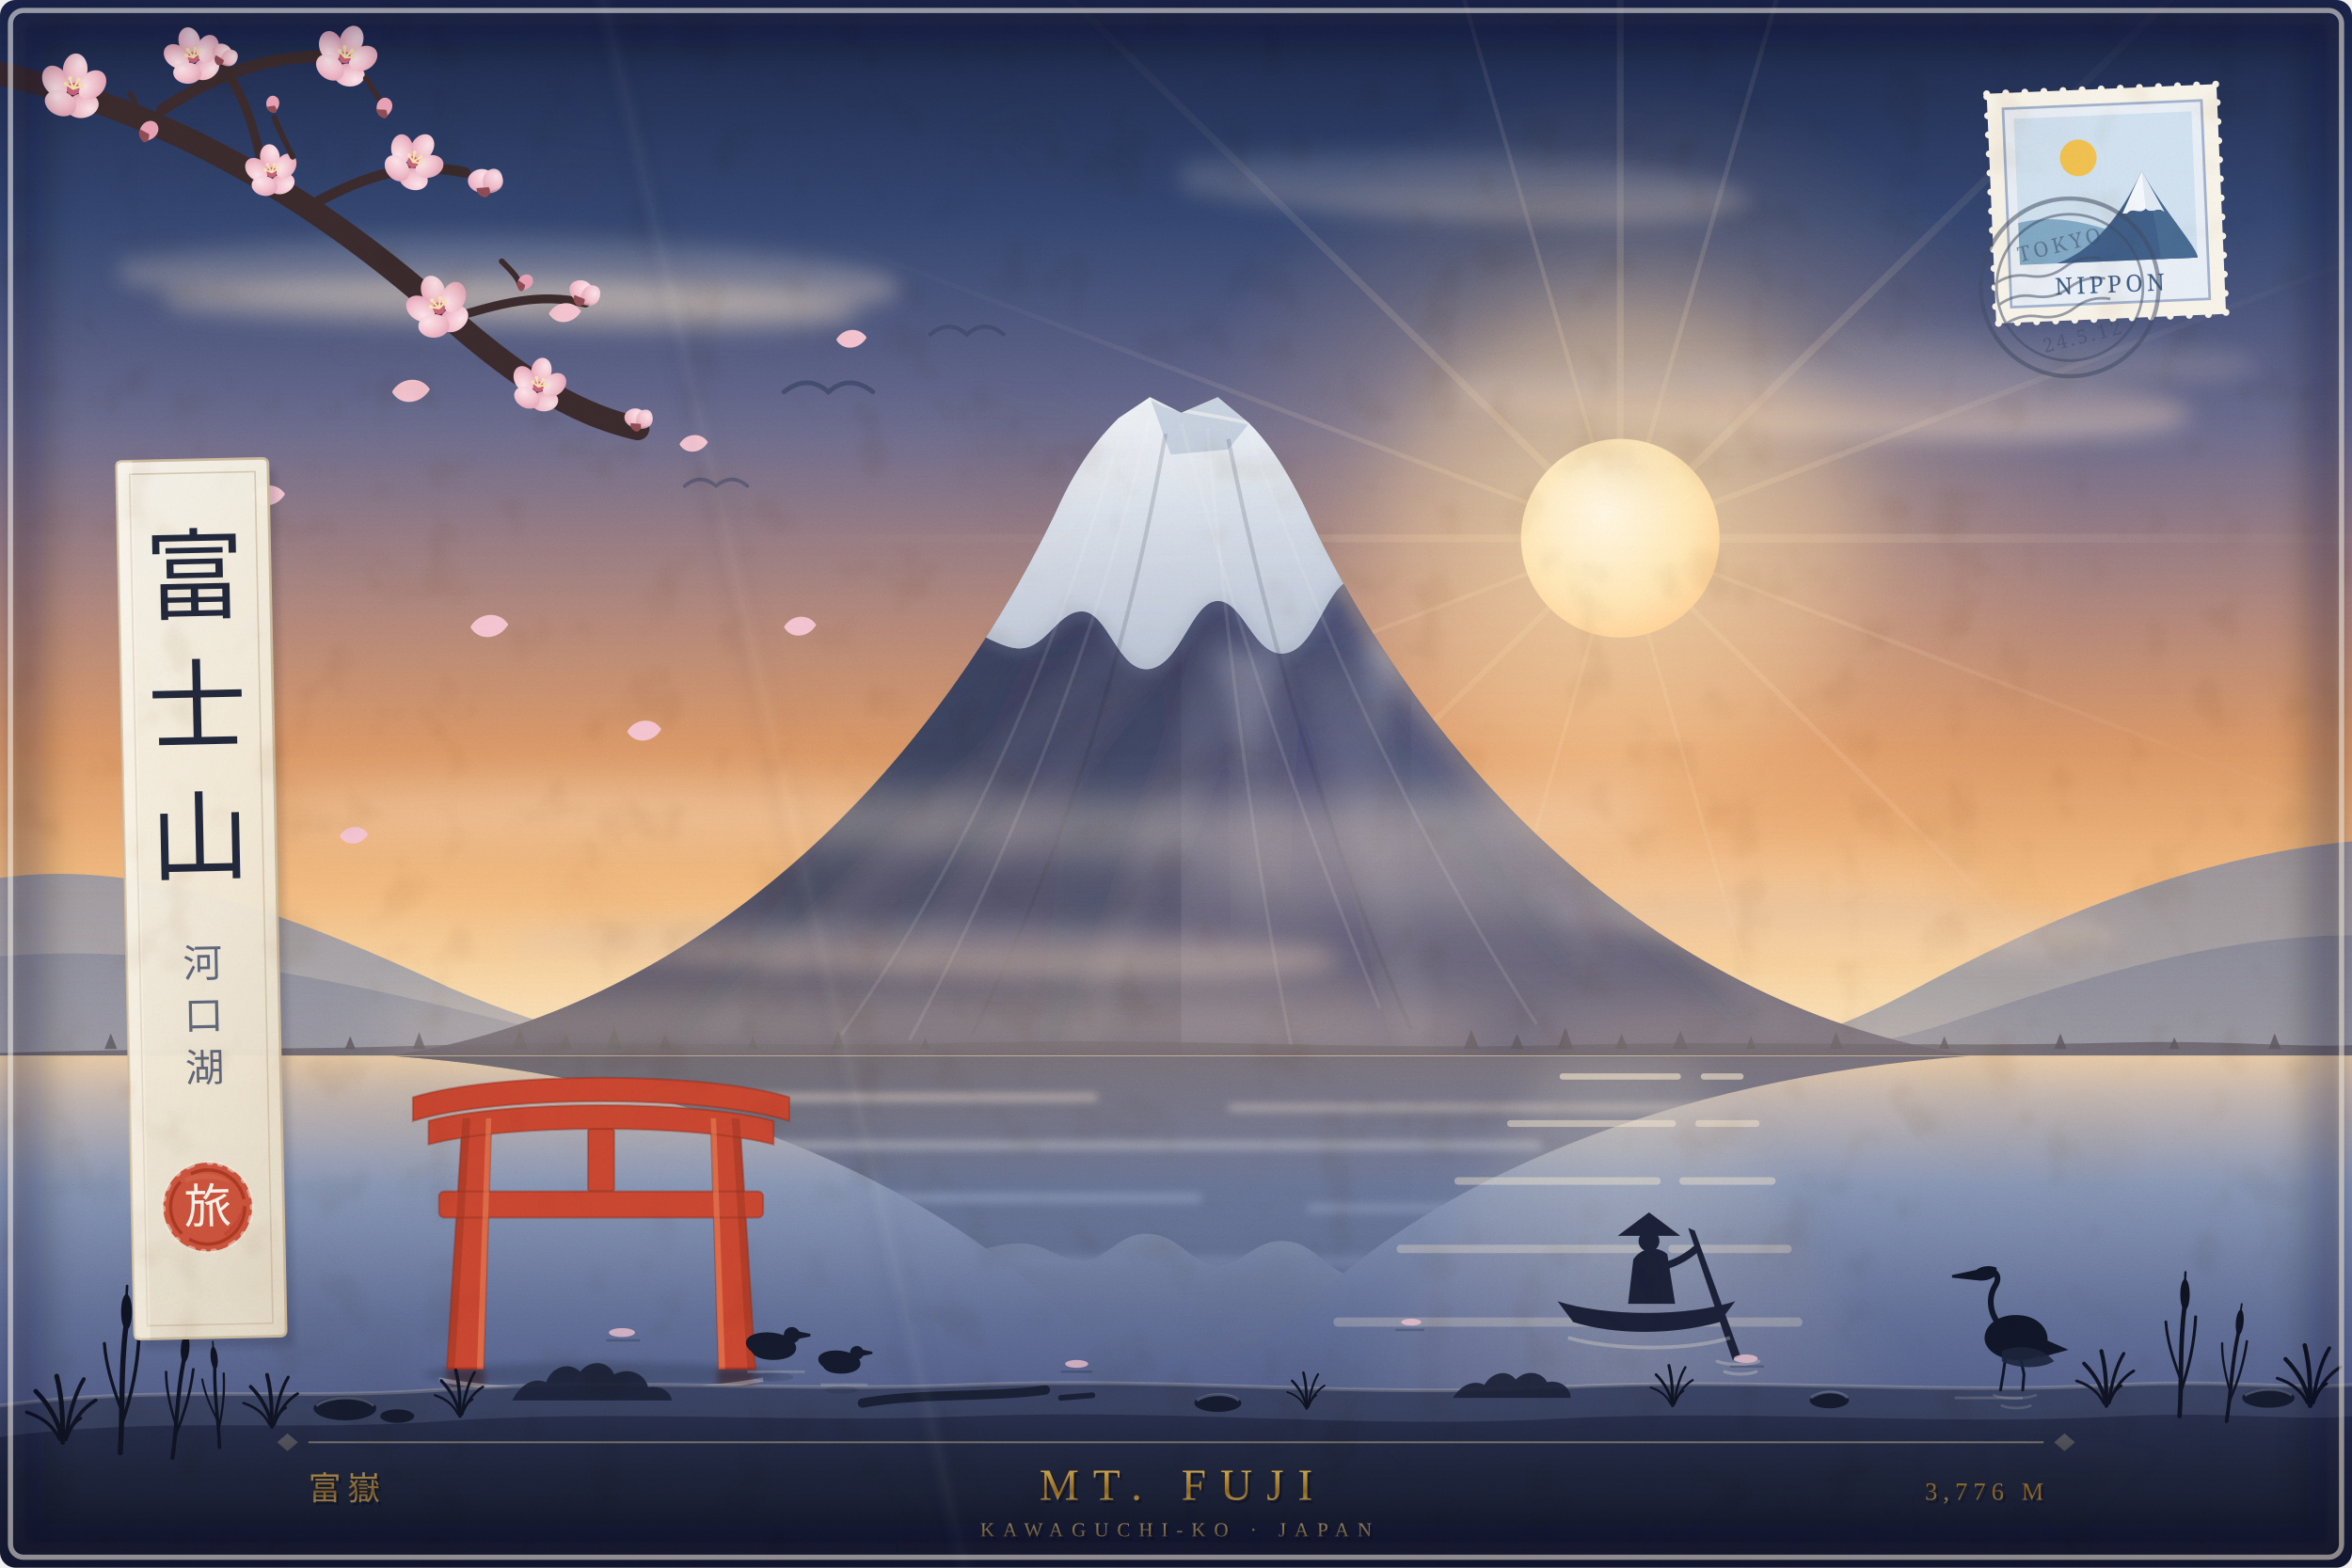
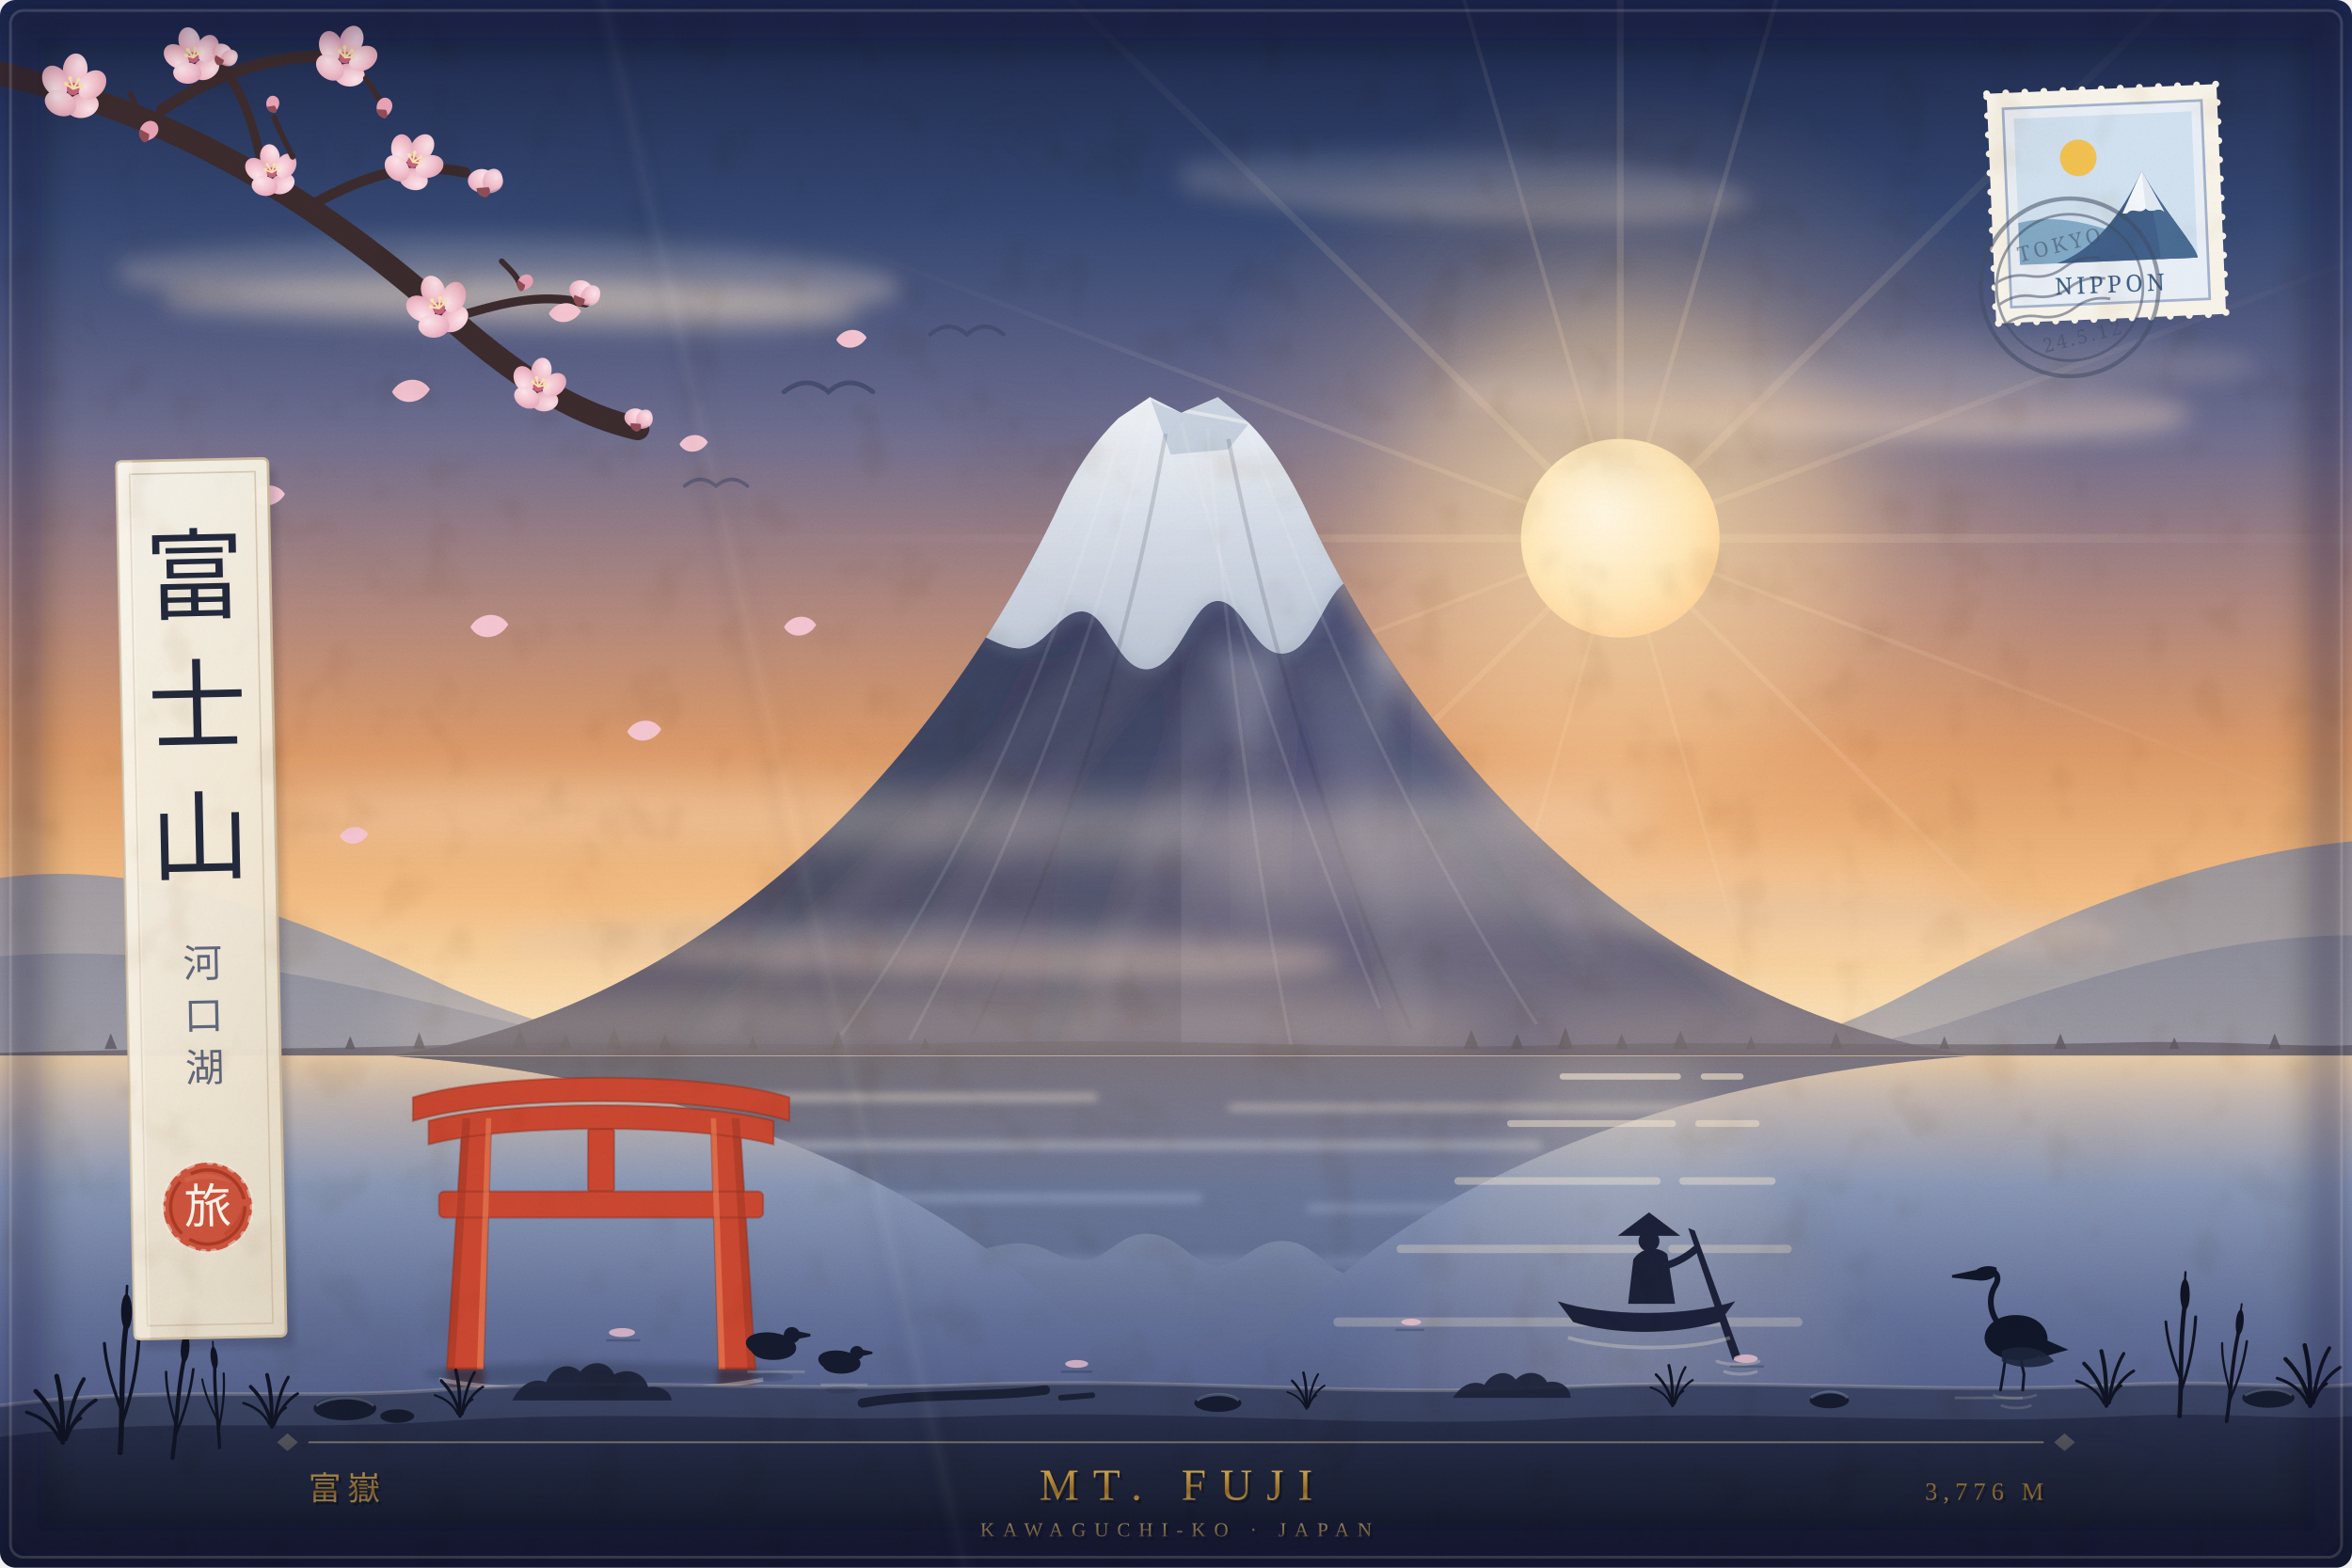
<svg xmlns="http://www.w3.org/2000/svg" viewBox="0 0 900 600" preserveAspectRatio="xMidYMid slice">
  <defs>
    <linearGradient id="sky" x1="0" y1="0" x2="0" y2="1">
      <stop offset="0" stop-color="#1b2547" />
      <stop offset="0.20" stop-color="#33456e" />
      <stop offset="0.40" stop-color="#68688a" />
      <stop offset="0.56" stop-color="#a67e79" />
      <stop offset="0.70" stop-color="#d6905f" />
      <stop offset="0.84" stop-color="#f0b678" />
      <stop offset="0.94" stop-color="#f9dcab" />
      <stop offset="1" stop-color="#fbe7c6" />
    </linearGradient>
    <linearGradient id="air" x1="0" y1="0" x2="0" y2="1">
      <stop offset="0" stop-color="#ffd9a8" stop-opacity="0" />
      <stop offset=".62" stop-color="#ffd2a0" stop-opacity=".10" />
      <stop offset="1" stop-color="#f6d3ac" stop-opacity=".30" />
    </linearGradient>
    <radialGradient id="sunGlow" cx="0.5" cy="0.5" r="0.5">
      <stop offset="0" stop-color="#fff3d2" stop-opacity=".92" />
      <stop offset="0.22" stop-color="#ffdda4" stop-opacity=".52" />
      <stop offset="0.52" stop-color="#ffc98d" stop-opacity=".22" />
      <stop offset="1" stop-color="#ffb87c" stop-opacity="0" />
    </radialGradient>
    <linearGradient id="cloudWarm" x1="0" y1="0" x2="0" y2="1">
      <stop offset="0" stop-color="#a9b0c4" stop-opacity=".42" />
      <stop offset=".55" stop-color="#e7c6ae" stop-opacity=".70" />
      <stop offset="1" stop-color="#ffe3c2" stop-opacity=".92" />
    </linearGradient>
    <linearGradient id="cloudCool" x1="0" y1="0" x2="0" y2="1">
      <stop offset="0" stop-color="#9aa4bc" stop-opacity=".38" />
      <stop offset="1" stop-color="#f0d3b6" stop-opacity=".78" />
    </linearGradient>
    <radialGradient id="sunDisc" cx="0.42" cy="0.38" r="0.72">
      <stop offset="0" stop-color="#fff8e4" />
      <stop offset=".62" stop-color="#ffe6b4" />
      <stop offset=".93" stop-color="#ffcf92" />
      <stop offset="1" stop-color="#f7c283" />
    </radialGradient>
    <linearGradient id="fujiBody" x1="0.15" y1="0" x2="0.9" y2="1">
      <stop offset="0" stop-color="#666c9b" />
      <stop offset="0.42" stop-color="#474e7c" />
      <stop offset="0.76" stop-color="#343b62" />
      <stop offset="1" stop-color="#2b3154" />
    </linearGradient>
    <linearGradient id="litSide" gradientUnits="userSpaceOnUse" x1="446" y1="200" x2="640" y2="360">
      <stop offset="0" stop-color="#8d92b4" stop-opacity="0" />
      <stop offset=".38" stop-color="#8d92b4" stop-opacity=".16" />
      <stop offset="1" stop-color="#8d92b4" stop-opacity=".16" />
    </linearGradient>
    <linearGradient id="terminator" gradientUnits="userSpaceOnUse" x1="300" y1="180" x2="486" y2="420">
      <stop offset="0" stop-color="#141a30" stop-opacity=".62" />
      <stop offset="0.46" stop-color="#161c34" stop-opacity=".46" />
      <stop offset="0.78" stop-color="#1b2140" stop-opacity=".14" />
      <stop offset="1" stop-color="#1b2140" stop-opacity="0" />
    </linearGradient>
    <radialGradient id="bloomLight" cx="0.68" cy="0.3" r="0.8">
      <stop offset="0" stop-color="#fce4ea" />
      <stop offset="0.55" stop-color="#f4c3d0" />
      <stop offset="1" stop-color="#e2a2b5" />
    </radialGradient>
    <linearGradient id="snow" x1="0.1" y1="0" x2="0.72" y2="1">
      <stop offset="0" stop-color="#ffffff" />
      <stop offset="0.46" stop-color="#f4f7fb" />
      <stop offset="1" stop-color="#dbe4f0" />
    </linearGradient>
    <linearGradient id="snowShade" x1="0" y1="0" x2="0" y2="1">
      <stop offset="0" stop-color="#aab8cf" stop-opacity="0" />
      <stop offset="1" stop-color="#8fa0bd" stop-opacity=".55" />
    </linearGradient>
    <linearGradient id="lake" x1="0" y1="0" x2="0" y2="1">
      <stop offset="0" stop-color="#e6c8a4" />
      <stop offset="0.10" stop-color="#c2b4ac" />
      <stop offset="0.34" stop-color="#8593b2" />
      <stop offset="0.68" stop-color="#606d95" />
      <stop offset="1" stop-color="#4b5680" />
    </linearGradient>
    <linearGradient id="glitter" x1="0" y1="0" x2="1" y2="0">
      <stop offset="0" stop-color="#ffe3b8" stop-opacity="0" />
      <stop offset="0.30" stop-color="#ffe9c6" stop-opacity=".22" />
      <stop offset="0.50" stop-color="#fff3d8" stop-opacity=".40" />
      <stop offset="0.70" stop-color="#ffe9c6" stop-opacity=".22" />
      <stop offset="1" stop-color="#ffe3b8" stop-opacity="0" />
    </linearGradient>
    <linearGradient id="shore" x1="0" y1="0" x2="0" y2="1">
      <stop offset="0" stop-color="#2b3252" />
      <stop offset="0.45" stop-color="#1d2338" />
      <stop offset="1" stop-color="#12162a" />
    </linearGradient>
    <linearGradient id="paperEdge" x1="0" y1="0" x2="1" y2="1">
-       <stop offset="0" stop-color="#fffdf8" />
-       <stop offset="1" stop-color="#efe7d6" />
+       <stop offset="0" stop-color="#fdf8ee" />
+       <stop offset="1" stop-color="#f2ead9" />
    </linearGradient>
    <filter id="grain" filterUnits="userSpaceOnUse" x="0" y="0" width="900" height="600">
      <feTurbulence type="fractalNoise" baseFrequency="1.05" numOctaves="3" seed="7" result="n" />
      <feColorMatrix in="n" type="saturate" values="0" />
      <feComponentTransfer>
        <feFuncA type="linear" slope="0.42" intercept="-0.04" />
      </feComponentTransfer>
    </filter>
    <filter id="fox" filterUnits="userSpaceOnUse" x="0" y="0" width="900" height="600">
      <feTurbulence type="fractalNoise" baseFrequency="0.05 0.043" numOctaves="4" seed="23" result="n" />
      <feColorMatrix in="n" type="matrix" values="0 0 0 0 0.45                       0 0 0 0 0.32                       0 0 0 0 0.19                       0 0 0 -5.0 2.1" />
      <feGaussianBlur stdDeviation="1.1" />
    </filter>
    <filter id="foxLarge" filterUnits="userSpaceOnUse" x="0" y="0" width="900" height="600">
      <feTurbulence type="fractalNoise" baseFrequency="0.011 0.015" numOctaves="3" seed="91" result="n" />
      <feColorMatrix in="n" type="matrix" values="0 0 0 0 0.47                       0 0 0 0 0.33                       0 0 0 0 0.19                       0 0 0 -4.4 1.72" />
      <feGaussianBlur stdDeviation="2.4" />
    </filter>
    <filter id="soft" filterUnits="userSpaceOnUse" x="-40" y="-40" width="980" height="680">
      <feGaussianBlur stdDeviation="7" />
    </filter>
    <filter id="mist" filterUnits="userSpaceOnUse" x="-60" y="180" width="1020" height="300">
      <feGaussianBlur stdDeviation="9" />
    </filter>
    <filter id="cloudSoft" filterUnits="userSpaceOnUse" x="-60" y="-60" width="1020" height="520">
      <feGaussianBlur stdDeviation="4.2" />
    </filter>
    <filter id="bloom" filterUnits="userSpaceOnUse" x="440" y="26" width="360" height="360">
      <feGaussianBlur stdDeviation="14" />
    </filter>
    <filter id="rim" filterUnits="userSpaceOnUse" x="300" y="40" width="600" height="480">
      <feGaussianBlur stdDeviation="3.6" />
    </filter>
    <filter id="edgeWear" filterUnits="userSpaceOnUse" x="300" y="170" width="320" height="140">
      <feGaussianBlur stdDeviation="2.4" />
    </filter>
    <filter id="gully" filterUnits="userSpaceOnUse" x="120" y="150" width="700" height="300">
      <feGaussianBlur stdDeviation="4.5" />
    </filter>
    <filter id="tiny" filterUnits="userSpaceOnUse" x="-20" y="-20" width="940" height="640">
      <feGaussianBlur stdDeviation="1.4" />
    </filter>
    <filter id="film" filterUnits="userSpaceOnUse" x="0" y="0" width="900" height="600">
      <feTurbulence type="fractalNoise" baseFrequency="1.7" numOctaves="2" seed="57" result="n" />
      <feColorMatrix in="n" type="saturate" values="0" />
      <feComponentTransfer>
        <feFuncA type="linear" slope="0" intercept="1" />
      </feComponentTransfer>
    </filter>
    <linearGradient id="crease" x1="0" y1="0" x2="1" y2="0">
      <stop offset="0" stop-color="#0b1020" stop-opacity="0" />
      <stop offset=".30" stop-color="#0b1020" stop-opacity=".026" />
      <stop offset=".50" stop-color="#fff6e2" stop-opacity=".032" />
      <stop offset=".70" stop-color="#0b1020" stop-opacity=".014" />
      <stop offset="1" stop-color="#0b1020" stop-opacity="0" />
    </linearGradient>
    <linearGradient id="tanzakuPaper" x1="0" y1="0" x2=".35" y2="1">
      <stop offset="0" stop-color="#fbf7ee" />
      <stop offset=".55" stop-color="#f4ecdb" />
      <stop offset="1" stop-color="#eae0cb" />
    </linearGradient>
    <linearGradient id="rimLight" gradientUnits="userSpaceOnUse" x1="470" y1="150" x2="740" y2="400">
      <stop offset="0" stop-color="#ffe2b0" stop-opacity=".80" />
      <stop offset=".42" stop-color="#ffc48c" stop-opacity=".40" />
      <stop offset="1" stop-color="#ffab74" stop-opacity="0" />
    </linearGradient>
    <path id="fujiPath" d="M150 404             C268 386 356 296 404 196             C412 178 420 168 428 160             L440 152 L452 158 L466 152 L478 162             C486 170 494 182 502 200             C548 296 636 386 754 404 Z" />
    <linearGradient id="reflFade" x1="0" y1="0" x2="0" y2="1">
      <stop offset="0" stop-color="#ffffff" stop-opacity=".62" />
      <stop offset="0.34" stop-color="#ffffff" stop-opacity=".34" />
      <stop offset="0.68" stop-color="#ffffff" stop-opacity=".14" />
      <stop offset="1" stop-color="#ffffff" stop-opacity="0" />
    </linearGradient>
    <filter id="reflBreak" filterUnits="userSpaceOnUse" x="0" y="404" width="900" height="146">
      <feGaussianBlur stdDeviation="1.7" />
    </filter>
    <mask id="reflMask" maskUnits="userSpaceOnUse" x="0" y="404" width="900" height="146">
      <rect x="0" y="404" width="900" height="146" fill="url(#reflFade)" />
      <g fill="#000" filter="url(#reflBreak)">
        <rect x="120" y="419" width="300" height="2.2" rx="1.1" />
        <rect x="470" y="423" width="250" height="2" rx="1" />
        <rect x="180" y="437" width="410" height="2.8" rx="1.4" />
        <rect x="620" y="441" width="210" height="2.4" rx="1.2" />
        <rect x="90" y="457" width="370" height="3.2" rx="1.6" />
        <rect x="500" y="461" width="320" height="3" rx="1.5" />
        <rect x="150" y="481" width="450" height="3.8" rx="1.9" />
        <rect x="640" y="485" width="230" height="3.2" rx="1.6" />
        <rect x="60" y="507" width="410" height="4.4" rx="2.2" />
        <rect x="520" y="511" width="330" height="3.8" rx="1.9" />
        <rect x="140" y="533" width="500" height="5" rx="2.5" />
      </g>
    </mask>
    <radialGradient id="rayFall" cx="0.5" cy="0.5" r="0.5">
      <stop offset="0" stop-color="#ffffff" stop-opacity=".9" />
      <stop offset=".30" stop-color="#ffffff" stop-opacity=".55" />
      <stop offset=".68" stop-color="#ffffff" stop-opacity=".16" />
      <stop offset="1" stop-color="#ffffff" stop-opacity="0" />
    </radialGradient>
    <mask id="rayMask">
      <circle cx="620" cy="206" r="330" fill="url(#rayFall)" />
    </mask>
    <linearGradient id="gold" gradientUnits="userSpaceOnUse" x1="90" y1="548" x2="90" y2="592">
      <stop offset="0" stop-color="#fdf4d2" />
      <stop offset=".28" stop-color="#dcb458" />
      <stop offset=".52" stop-color="#8e6524" />
      <stop offset=".74" stop-color="#eed488" />
      <stop offset="1" stop-color="#7c5518" />
    </linearGradient>
    <linearGradient id="goldShine" gradientUnits="userSpaceOnUse" x1="110" y1="0" x2="790" y2="0">
      <stop offset="0" stop-color="#ffffff" stop-opacity="0" />
      <stop offset=".43" stop-color="#ffffff" stop-opacity="0" />
      <stop offset=".5" stop-color="#fffdf0" stop-opacity=".95" />
      <stop offset=".57" stop-color="#ffffff" stop-opacity="0" />
      <stop offset="1" stop-color="#ffffff" stop-opacity="0" />
    </linearGradient>
    <linearGradient id="toriiReflFade" gradientUnits="userSpaceOnUse" x1="0" y1="524" x2="0" y2="578">
      <stop offset="0" stop-color="#fff" stop-opacity=".9" />
      <stop offset=".5" stop-color="#fff" stop-opacity=".42" />
      <stop offset="1" stop-color="#fff" stop-opacity="0" />
    </linearGradient>
    <mask id="toriiReflMask" maskUnits="userSpaceOnUse" x="140" y="523" width="184" height="58">
      <rect x="140" y="523" width="184" height="58" fill="url(#toriiReflFade)" />
    </mask>
    <path id="snowCapPath" d="M336 126 H564 V206                    C560 220 552 236 542 238                    C532 240 528 222 518 222                    C508 222 504 248 492 250                    C480 252 476 230 466 230                    C456 230 452 254 440 256                    C428 258 424 234 414 234                    C404 234 400 250 388 248                    C376 246 348 226 336 218 Z" />
    <clipPath id="clipFuji">
      <use href="#fujiPath" />
    </clipPath>
    <clipPath id="clipLake">
      <rect x="0" y="404" width="900" height="146" />
    </clipPath>
    <clipPath id="clipCard">
      <rect x="0" y="0" width="900" height="600" rx="6" />
    </clipPath>
    <path id="petalShape" d="M0 0 C3 -5.5 11 -6.5 14.5 -1 C11 5 3 5.5 0 0 Z" />
    <g id="tuft" fill="none" stroke-linecap="round">
      <path d="M0 0 C-1 -6 -4 -12 -9 -17" stroke-width="1.5" />
      <path d="M0 0 C0 -7 0 -14 -2 -22" stroke-width="1.6" />
      <path d="M1 -1 C2 -9 4 -16 7 -21" stroke-width="1.3" />
      <path d="M1 -1 C3 -6 6 -11 11 -14" stroke-width="1.2" />
      <path d="M-1 -1 C-3 -5 -6 -8 -12 -10" stroke-width="1.1" />
      <path d="M0 0 C2 -4 4 -7 6 -8" stroke-width="1" />
    </g>
    <g id="reed" stroke-linecap="round">
      <path d="M0 0 C1 -14 0 -28 2 -44" fill="none" stroke-width="1.8" />
      <path d="M0.5 -10 C4 -20 6 -30 6.5 -40" fill="none" stroke-width="1.2" />
      <path d="M0 -16 C-3 -24 -5 -31 -5.5 -38" fill="none" stroke-width="1.1" />
      <ellipse cx="2.2" cy="-49" rx="1.9" ry="6.2" stroke="none" />
      <path d="M2.2 -54 L2.4 -58" fill="none" stroke-width=".9" />
    </g>
    <g id="heron">
      <path d="M-10 -16 C-13 -21 -9 -27 -2 -28 C5 -29 11 -26 12 -21                      C13 -16 7 -12 0 -12 C-5 -12 -9 -13 -10 -16 Z" />
      <path d="M-10 -19 L-18 -15.5 L-9 -13 Z" />
      <path d="M7 -25 C11 -30 11 -36 8.5 -40 C7 -42.5 7.5 -44.5 9.5 -45.5" fill="none" stroke-width="2.2" stroke-linecap="round" />
      <path d="M8.5 -46.5 C11.5 -47.5 14.5 -46.5 15.5 -45.5 L25 -43.5                      L15.5 -42.5 C12.5 -42 9.5 -43 8.5 -44.5 Z" />
      <path d="M-1 -13 L-2.5 -6 L-2 0" fill="none" stroke-width="1.1" stroke-linecap="round" />
      <path d="M4.5 -13 L5.5 -6 L6.5 0" fill="none" stroke-width="1.1" stroke-linecap="round" />
    </g>
    <g id="duck">
      <path d="M-8 -5 C-12 -8 -10 -11 -4 -11.5 C1 -12 7 -10 8 -7 C9 -4 5 -2 0 -2 C-4 -2 -7 -3 -8 -5 Z" />
      <circle cx="7" cy="-11" r="2.6" />
      <path d="M9 -12 L14 -11 L9 -10 Z" />
    </g>
    <g id="blossom">
      <g fill="url(#bloomLight)">
        <ellipse cx="0" cy="-6.4" rx="4.1" ry="5.4" />
        <ellipse cx="6.1" cy="-1.9" rx="4.1" ry="5.4" transform="rotate(72 0 0)" />
        <ellipse cx="3.8" cy="5.2" rx="4.1" ry="5.4" transform="rotate(144 0 0)" />
        <ellipse cx="-3.8" cy="5.2" rx="4.1" ry="5.4" transform="rotate(216 0 0)" />
        <ellipse cx="-6.1" cy="-1.9" rx="4.1" ry="5.4" transform="rotate(288 0 0)" />
      </g>
      <circle r="2.1" fill="#c9607a" />
      <g stroke="#f7e3a8" stroke-width=".7" stroke-linecap="round" fill="none">
        <path d="M0 0 L-1.4 -3.4 M0 0 L1.5 -3.2 M0 0 L2.6 -1.2 M0 0 L-2.6 -1.4" />
      </g>
      <g fill="#f7e3a8">
        <circle cx="-1.4" cy="-3.4" r=".7" />
        <circle cx="1.5" cy="-3.2" r=".7" />
        <circle cx="2.6" cy="-1.2" r=".7" />
        <circle cx="-2.6" cy="-1.4" r=".7" />
      </g>
    </g>
    <g id="blossomSide">
      <path d="M0 0 C-5 -1 -7 -5 -4.6 -7.6 C-2 -10 2 -9.4 3.4 -6.8 Z" fill="url(#bloomLight)" />
      <path d="M0 0 C-1.6 -5 1 -8.6 4.4 -8.2 C7.4 -7.8 8 -3.6 5.4 -1 Z" fill="url(#bloomLight)" opacity=".92" />
      <path d="M0 0 C4.4 1.2 7.6 -1.4 7 -4.6 C6.4 -7.6 2.6 -8.4 0.4 -6.2 Z" fill="url(#bloomLight)" opacity=".8" />
      <path d="M-0.6 1.4 C-2.6 0.6 -3.4 -1 -3 -2.6 L1.4 -2 C2 -0.2 1.2 1.2 -0.6 1.4 Z" fill="#8c4a52" />
    </g>
    <g id="bud">
      <path d="M0 0 C-2.6 -1.2 -3.2 -4.4 -1.4 -6.6 C0.6 -8.8 3.4 -8 4 -5.4 C4.4 -3 2.4 -0.8 0 0 Z" fill="#e79fb2" />
      <path d="M0.2 0.4 C-1.8 -0.4 -2.8 -2 -2.6 -3.8 L1.2 -3 C1.8 -1.2 1.4 0.2 0.2 0.4 Z" fill="#8c4a52" />
    </g>
  </defs>
  <g clip-path="url(#clipCard)">
    <rect x="0" y="0" width="900" height="410" fill="url(#sky)" />
    <g class="rays" mask="url(#rayMask)" opacity=".26" fill="none" stroke="#ffe8c6" stroke-linecap="round">
      <line x1="620" y1="206" x2="960" y2="206" stroke-width="3.4" />
      <line x1="620" y1="206" x2="926" y2="90" stroke-width="2.2" />
      <line x1="620" y1="206" x2="836" y2="-6" stroke-width="3" />
      <line x1="620" y1="206" x2="700" y2="-70" stroke-width="1.8" />
      <line x1="620" y1="206" x2="620" y2="-90" stroke-width="2.6" />
      <line x1="620" y1="206" x2="540" y2="-70" stroke-width="1.6" />
      <line x1="620" y1="206" x2="404" y2="-6" stroke-width="2.8" />
      <line x1="620" y1="206" x2="314" y2="90" stroke-width="1.8" />
      <line x1="620" y1="206" x2="280" y2="206" stroke-width="3" />
      <line x1="620" y1="206" x2="314" y2="322" stroke-width="1.6" />
      <line x1="620" y1="206" x2="404" y2="418" stroke-width="2.2" />
      <line x1="620" y1="206" x2="540" y2="482" stroke-width="1.4" />
      <line x1="620" y1="206" x2="700" y2="482" stroke-width="1.4" />
      <line x1="620" y1="206" x2="836" y2="418" stroke-width="2" />
      <line x1="620" y1="206" x2="926" y2="322" stroke-width="1.6" />
    </g>
    <circle cx="620" cy="206" r="96" fill="#ffd9a0" opacity=".30" filter="url(#bloom)" />
    <circle class="glow" cx="620" cy="206" r="176" fill="url(#sunGlow)" />
    <circle cx="620" cy="206" r="38" fill="url(#sunDisc)" />
    <g class="cloud-a" filter="url(#cloudSoft)">
      <path d="M46 100 C132 86 244 88 316 100 C368 109 348 121 262 120 C150 119 74 114 46 108 Z" fill="url(#cloudCool)" opacity=".62" />
      <path d="M64 112 C150 104 246 106 306 114 C348 120 330 128 250 127 C156 126 92 122 64 118 Z" fill="#ffe6c8" opacity=".30" />
      <path d="M452 62 C528 54 600 58 648 68 C688 76 670 86 600 85 C520 84 476 78 452 72 Z" fill="url(#cloudCool)" opacity=".45" />
    </g>
    <g class="cloud-b" filter="url(#cloudSoft)">
      <path d="M556 146 C652 134 754 138 812 149 C860 158 842 169 752 168 C650 167 588 160 556 154 Z" fill="url(#cloudWarm)" opacity=".55" />
      <path d="M700 128 C760 122 812 126 848 133 C878 139 866 147 812 146 C748 145 716 140 700 135 Z" fill="url(#cloudCool)" opacity=".32" />
    </g>
    <path d="M0 404 L0 336 C56 328 116 352 172 378 C214 396 246 402 276 404 Z" fill="#7484a8" opacity=".8" />
    <path d="M900 404 L900 322 C838 328 782 352 730 380 C700 396 676 402 654 404 Z" fill="#6b7ba1" opacity=".76" />
    <path d="M0 404 L0 366 C74 360 150 380 214 396 C246 403 268 404 290 404 Z" fill="#5d6c92" opacity=".62" />
    <path d="M900 404 L900 358 C846 358 792 376 744 392 C718 400 698 403 678 404 Z" fill="#54628a" opacity=".56" />
    <use href="#fujiPath" fill="url(#fujiBody)" />
    <g clip-path="url(#clipFuji)">
      <rect x="120" y="120" width="420" height="300" fill="url(#terminator)" />
      <path d="M452 158 L466 152 L478 162 C486 170 494 182 502 200 C548 296 636 386 754 404 L452 404 Z" fill="url(#litSide)" />
      <path d="M440 152 L478 162 C486 170 494 182 502 200 C548 296 636 386 754 404" fill="none" stroke="url(#rimLight)" stroke-width="4.4" stroke-linecap="round" filter="url(#rim)" />
      <g clip-path="url(#clipFuji)" filter="url(#gully)">
        <g fill="#222846">
          <path d="M376 247 L420 247 L268 398 L256 398 Z" opacity=".13" />
          <path d="M393 252 L431 252 L342 376 L330 376 Z" opacity=".10" />
          <path d="M414 244 L464 244 L411 402 L397 402 Z" opacity=".12" />
          <path d="M441 247 L475 247 L477 356 L463 356 Z" opacity=".08" />
          <path d="M455 256 L501 256 L540 400 L528 400 Z" opacity=".11" />
          <path d="M481 246 L519 246 L610 372 L598 372 Z" opacity=".09" />
          <path d="M499 251 L541 251 L679 394 L665 394 Z" opacity=".12" />
        </g>
        <g fill="#b3bdd0">
          <path d="M420 247 L438 247 L276 398 L268 398 Z" opacity=".09" />
          <path d="M431 252 L446 252 L349 376 L342 376 Z" opacity=".07" />
          <path d="M464 244 L481 244 L418 402 L411 402 Z" opacity=".10" />
          <path d="M475 247 L494 247 L486 356 L477 356 Z" opacity=".06" />
          <path d="M501 256 L522 256 L549 400 L540 400 Z" opacity=".09" />
          <path d="M519 246 L542 246 L620 372 L610 372 Z" opacity=".07" />
          <path d="M541 251 L561 251 L688 394 L679 394 Z" opacity=".10" />
        </g>
      </g>
      <use href="#snowCapPath" fill="url(#snow)" />
      <use href="#snowCapPath" fill="url(#snowShade)" />
      <path d="M564 206 C560 220 552 236 542 238 C532 240 528 222 518 222                      C508 222 504 248 492 250 C480 252 476 230 466 230                      C456 230 452 254 440 256 C428 258 424 234 414 234                      C404 234 400 250 388 248 C376 246 348 226 336 218" fill="none" stroke="#7f8fab" stroke-opacity=".45" stroke-width="2.4" filter="url(#edgeWear)" />
      <g fill="#eef3fa" opacity=".22" filter="url(#gully)">
        <path d="M466 250 C470 268 473 284 476 302 C481 284 485 268 489 252 Z" />
        <path d="M520 246 C523 260 525 272 527 286 C531 272 535 258 539 248 Z" />
      </g>
      <path d="M440 152 L452 158 L466 152 L478 162 L470 172 L448 174 Z" fill="#93a6c2" opacity=".42" />
      <path d="M440 152 C448 158 462 158 478 162" fill="none" stroke="#fdfbf6" stroke-opacity=".5" stroke-width="1.4" />
      <g fill="none" stroke="#ffffff" stroke-opacity=".10" stroke-width="1.3">
        <path d="M452 162 C472 234 494 304 528 386" />
        <path d="M440 160 C420 244 388 324 348 398" />
        <path d="M478 166 C506 242 540 318 588 392" />
        <path d="M462 164 C470 250 480 330 494 400" />
        <path d="M428 168 C404 250 372 326 322 396" />
      </g>
      <g fill="none" stroke="#161c30" stroke-opacity=".16" stroke-width="1.6">
        <path d="M446 166 C432 246 410 320 372 396" />
        <path d="M470 168 C486 248 508 322 540 394" />
      </g>
    </g>
    <path d="M0 403 C60 401 110 402 168 400 C240 398 300 401 372 399                    C450 397 520 402 596 400 C670 398 740 401 812 399                    C852 398 878 401 900 400 L900 407 L0 407 Z" fill="#252b47" opacity=".75" />
    <g fill="#20263e" opacity=".85">
      <path d="M40 401.5 l2.4 -6 l2.4 6 z     M62 401.5 l2 -5 l2 5 z                      M88 401.5 l2.6 -7 l2.6 7 z     M132 401.5 l2 -5 l2 5 z                      M158 401.5 l2.4 -6.5 l2.4 6.5 z M196 401.5 l3 -8 l3 8 z                      M214 401.5 l2.5 -6 l2.5 6 z    M232 401.5 l3 -8.5 l3 8.5 z                      M252 401.5 l2.5 -6 l2.5 6 z    M286 401.5 l2 -5 l2 5 z                      M318 401.5 l2.6 -7 l2.6 7 z    M352 401.5 l2 -4.5 l2 4.5 z                      M560 401.5 l3 -7.5 l3 7.5 z    M578 401.5 l2.5 -6 l2.5 6 z                      M596 401.5 l3 -8.5 l3 8.5 z    M618 401.5 l2.5 -6 l2.5 6 z                      M640 401.5 l3 -7 l3 7 z        M668 401.5 l2 -5 l2 5 z                      M700 401.5 l2.6 -6.5 l2.6 6.5 z M742 401.5 l2 -5 l2 5 z                      M786 401.5 l2.4 -6 l2.4 6 z    M830 401.5 l2 -4.5 l2 4.5 z                      M868 401.5 l2.4 -6 l2.4 6 z" />
    </g>
    <path d="M0 407 H900 V413 C700 415 300 415 0 413 Z" fill="#1d2338" opacity=".26" filter="url(#tiny)" />
    <g class="mist-a">
      <g filter="url(#mist)" opacity=".40">
        <path d="M120 306 C210 298 300 303 386 307 C470 311 540 306 604 302                      C640 300 646 316 606 322 C520 330 420 326 330 322                      C240 318 160 322 122 318 C98 316 98 308 120 306 Z" fill="#f7e6cf" />
        <path d="M470 330 C560 324 660 328 742 334 C776 337 770 348 726 350                      C640 353 540 349 476 344 C448 342 446 333 470 330 Z" fill="#f7e6cf" opacity=".7" />
      </g>
    </g>
    <g class="mist-b">
      <g filter="url(#mist)" opacity=".28">
        <path d="M150 386 C250 379 340 384 420 381 C480 379 520 384 560 388                      C580 390 574 400 540 401 L180 401 C148 401 132 392 150 386 Z" fill="#f4dcc0" />
        <path d="M596 390 C660 385 720 389 768 394 C788 396 782 402 752 402                      L610 402 C588 401 580 393 596 390 Z" fill="#f4dcc0" opacity=".8" />
      </g>
    </g>
    <rect x="0" y="150" width="900" height="256" fill="url(#air)" />
    <g class="cloud-c" filter="url(#cloudSoft)" opacity=".5">
      <path d="M196 358 C300 348 404 352 476 359 C536 365 522 375 428 374 C316 373 240 367 196 364 Z" fill="url(#cloudWarm)" />
      <path d="M596 346 C676 339 744 343 790 350 C828 356 816 366 742 365 C656 364 622 356 596 352 Z" fill="url(#cloudWarm)" opacity=".8" />
    </g>
    <g class="bird" stroke="#3a4463" stroke-width="1.8" fill="none" stroke-linecap="round" opacity=".75">
      <path d="M300 150 q9 -7 17 0 q8 -7 17 0" />
    </g>
    <g class="bird b2" stroke="#3a4463" stroke-width="1.6" fill="none" stroke-linecap="round" opacity=".6">
      <path d="M356 128 q7 -6 14 0 q7 -6 14 0" />
    </g>
    <g class="bird b3" stroke="#3a4463" stroke-width="1.4" fill="none" stroke-linecap="round" opacity=".5">
      <path d="M262 186 q6 -5 12 0 q6 -5 12 0" />
    </g>
    <rect x="0" y="404" width="900" height="146" fill="url(#lake)" />
    <g clip-path="url(#clipLake)">
      <g class="refl" mask="url(#reflMask)">
        <g transform="matrix(1 0 0 -0.46 0 590)">
          <g clip-path="url(#clipFuji)">
            <use href="#fujiPath" fill="#333b60" />
            <path d="M336 126 H564 V206                            C560 220 552 236 542 238 C532 240 528 222 518 222                            C508 222 504 248 492 250 C480 252 476 230 466 230                            C456 230 452 254 440 256 C428 258 424 234 414 234                            C404 234 400 250 388 248 C376 246 348 226 336 218 Z" fill="#b4c2d6" />
            <rect x="120" y="120" width="420" height="300" fill="url(#terminator)" />
          </g>
        </g>
      </g>
      <g class="water-b">
        <path d="M594 404 H646 C678 452 706 504 742 550 Q620 561 498 550 C536 502 566 452 594 404 Z" fill="url(#glitter)" opacity=".42" filter="url(#soft)" />
        <g class="ripple" stroke="#ffeed2" stroke-linecap="round" fill="none">
          <path d="M598 412 h44 M652 412 h14" stroke-width="2.4" opacity=".55" />
          <path d="M578 430 h62 M650 430 h22" stroke-width="2.6" opacity=".46" />
          <path d="M558 452 h76 M644 452 h34" stroke-width="2.9" opacity=".38" />
          <path d="M536 478 h92 M640 478 h44" stroke-width="3.2" opacity=".3" />
          <path d="M512 506 h108 M632 506 h56" stroke-width="3.5" opacity=".24" />
          <path d="M488 534 h124 M626 534 h66" stroke-width="3.8" opacity=".18" />
        </g>
      </g>
    </g>
    <g>
      <ellipse cx="230" cy="526" rx="68" ry="4.5" fill="#101426" opacity=".22" filter="url(#tiny)" />
      <g id="toriiBody" fill="#c8452f" stroke="#8f2f20" stroke-width=".8" stroke-opacity=".45">
        <path d="M171 524 L177 428 L188 428 L185 524 Z" />
        <path d="M289 524 L283 428 L272 428 L275 524 Z" />
        <rect x="225" y="432" width="10" height="24" rx="1" />
        <rect x="168" y="456" width="124" height="10" rx="2" />
        <path d="M164 429 C194 421 266 421 296 429 L296 438 C266 430 194 430 164 438 Z" />
        <path d="M158 420 C190 410 270 410 302 420 L302 429 C270 419 190 419 158 429 Z" />
      </g>
      <g fill="#8f2f20" opacity=".42">
        <path d="M171 524 L177 428 L180 428 L174 524 Z" />
        <path d="M289 524 L283 428 L280 428 L286 524 Z" />
      </g>
      <g fill="#f08a5e" opacity=".5">
        <path d="M185 524 L188 428 L186 428 L182.5 524 Z" />
        <path d="M275 524 L272 428 L274 428 L277.5 524 Z" />
      </g>
      <g mask="url(#toriiReflMask)" filter="url(#tiny)" opacity=".62" style="mix-blend-mode:multiply">
        <use href="#toriiBody" transform="translate(0 786) scale(1 -0.5)" />
      </g>
      <g stroke="#98a1bb" stroke-linecap="round" fill="none" opacity=".3">
        <path d="M170 533 h120 M176 543 h108" stroke-width="2.4" />
      </g>
      <path d="M168 528 C198 534 262 534 292 528" stroke="#f2e6d4" stroke-opacity=".34" stroke-width="1.6" fill="none" />
    </g>
    <g class="boat">
      <g fill="#1b2036">
        <path d="M596 498 C614 504 646 504 664 498 L658 506 C640 511 618 511 602 506 Z" />
        <path d="M623 499 L625 482 C628 477.5 634 476.5 638 480 L641 499 Z" />
        <path d="M635 485 C640 484 645 481.5 649 478" stroke="#1b2036" stroke-width="2.8" stroke-linecap="round" fill="none" />
        <circle cx="631" cy="475" r="4" />
        <path d="M619 473 L643 473 L631 464 Z" />
        <path d="M646 470 L648.5 471 L666 519 L663 520.5 Z" />
      </g>
      <path d="M600 512 C618 517 646 517 662 512" stroke="#f2e6d4" stroke-opacity=".3" stroke-width="1.4" fill="none" />
      <g stroke="#f2e6d4" stroke-opacity=".26" stroke-width="1.2" fill="none" stroke-linecap="round">
        <path d="M657 521 C661 522.6 669 522.6 673 521" />
        <path d="M660 525 C663 526.2 669 526.2 672 525" />
      </g>
    </g>
    <g transform="translate(0 -14)">
      <path d="M0 552 C60 544 110 550 168 546 C240 541 300 547 372 544                    C450 541 520 549 596 545 C670 541 740 548 812 544                    C852 542 878 546 900 544 L900 620 L0 620 Z" fill="url(#shore)" />
      <path d="M0 552 C60 544 110 550 168 546 C240 541 300 547 372 544                    C450 541 520 549 596 545 C670 541 740 548 812 544                    C852 542 878 546 900 544 L900 556 C878 558 852 554 812 556                    C740 560 670 553 596 557 C520 561 450 553 372 556                    C300 559 240 553 168 558 C110 562 60 556 0 564 Z" fill="#4d5878" opacity=".42" />
      <path d="M0 552 C60 544 110 550 168 546 C240 541 300 547 372 544                    C450 541 520 549 596 545 C670 541 740 548 812 544                    C852 542 878 546 900 544" fill="none" stroke="#e6dcc8" stroke-opacity=".20" stroke-width="1.4" />
      <g fill="#151b2d">
        <ellipse cx="132" cy="553" rx="12" ry="4.6" />
        <ellipse cx="152" cy="556" rx="6.5" ry="2.6" />
        <ellipse cx="466" cy="551" rx="9" ry="3.4" />
        <ellipse cx="700" cy="550" rx="7.5" ry="3" />
        <ellipse cx="868" cy="549" rx="10" ry="3.8" />
      </g>
      <g fill="none" stroke="#7e88a4" stroke-opacity=".45" stroke-width="1.1">
        <path d="M121 552 C126 548 139 548 143 552" />
        <path d="M458 550 C462 547 471 547 474 550" />
        <path d="M693 549 C697 546 704 546 707 549" />
        <path d="M859 548 C864 545 873 545 877 548" />
      </g>
      <g stroke="#1a2033" fill="none" stroke-linecap="round">
        <path d="M330 551 C352 547 378 549 400 546" stroke-width="3.6" />
        <path d="M406 549 L418 548" stroke-width="2.2" />
      </g>
      <g fill="#1b2135" opacity=".92">
        <path d="M196 550 C199 544 204 541 209 543 C211 537 218 535 222 539                      C226 534 233 535 235 540 C241 537 247 540 248 545                      C253 544 257 547 257 550 Z" />
        <path d="M556 549 C559 544 564 542 568 544 C571 539 577 538 580 542                      C584 538 590 539 592 543 C597 542 601 545 601 549 Z" />
      </g>
      <g fill="#141a2c" stroke="#141a2c">
        <use href="#duck" transform="translate(296 536)" />
        <use href="#duck" transform="translate(322 541) scale(.84)" />
      </g>
      <g stroke="#e6dcc8" stroke-opacity=".22" stroke-width="1" fill="none">
        <path d="M286 539 h22 M314 544 h18" />
      </g>
      <g fill="#141a2c" opacity=".16">
        <ellipse cx="296" cy="541" rx="7.5" ry="1.7" />
        <ellipse cx="322" cy="546" rx="6.2" ry="1.4" />
      </g>
      <g fill="#101627" stroke="#101627">
        <use href="#heron" transform="translate(772 546) scale(-1 1)" />
      </g>
      <path d="M766 531 C774 528 782 530 786 535 C781 538 772 538 766 535 Z" fill="#1b2338" opacity=".9" />
      <path d="M748 549 h26" stroke="#e6dcc8" stroke-opacity=".18" stroke-width="1" fill="none" />
      <g stroke="#e6dcc8" stroke-opacity=".16" stroke-width="1" fill="none" stroke-linecap="round">
        <path d="M763 548 C767 549.6 775 549.6 779 548" />
        <path d="M766 552 C769 553.2 774 553.2 777 552" />
      </g>
      <g class="sway-a" stroke="#0f1322" stroke-width="1.7" fill="#0f1322">
        <use href="#tuft" transform="translate(24 566) scale(1.15)" />
        <use href="#tuft" transform="translate(104 560) scale(.9)" />
        <use href="#tuft" transform="translate(176 556) scale(.8)" />
      </g>
      <g class="sway-b" stroke="#0f1322" stroke-width="2" fill="#0f1322">
        <use href="#reed" transform="translate(46 570) scale(1.1)" />
        <use href="#reed" transform="translate(66 572) rotate(4) scale(.86)" />
        <use href="#reed" transform="translate(84 568) rotate(-6) scale(.7)" />
      </g>
      <g class="sway-b" stroke="#0f1322" stroke-width="1.9" fill="#0f1322" style="animation-delay:-5s">
        <use href="#reed" transform="translate(834 556) scale(.95)" />
        <use href="#reed" transform="translate(852 558) rotate(5) scale(.78)" />
      </g>
      <g class="sway-a" stroke="#0f1322" stroke-width="1.6" fill="#0f1322" style="animation-delay:-3.5s">
        <use href="#tuft" transform="translate(806 552) scale(.95)" />
        <use href="#tuft" transform="translate(884 552) scale(1.05)" />
        <use href="#tuft" transform="translate(640 552) scale(.7)" />
        <use href="#tuft" transform="translate(500 553) scale(.62)" />
      </g>
      <g fill="#f4c3d0" opacity=".75">
        <ellipse cx="238" cy="524" rx="5" ry="1.7" />
        <ellipse cx="412" cy="536" rx="4.4" ry="1.5" />
        <ellipse cx="540" cy="520" rx="3.8" ry="1.3" />
        <ellipse cx="668" cy="534" rx="4.6" ry="1.6" />
      </g>
      <g stroke="#1d2438" stroke-opacity=".28" stroke-width=".9" fill="none">
        <path d="M232 527 h13 M406 539 h12 M534 523 h11 M662 537 h13" />
      </g>
    </g>
    <g>
      <path d="M-10 26 C60 40 118 74 168 118 C196 143 218 158 244 164" fill="none" stroke="#3a2a2c" stroke-width="9" stroke-linecap="round" />
      <path d="M62 42 C86 26 108 20 132 22" fill="none" stroke="#3a2a2c" stroke-width="4.5" stroke-linecap="round" />
      <path d="M120 78 C142 66 158 62 178 66" fill="none" stroke="#3a2a2c" stroke-width="4" stroke-linecap="round" />
      <path d="M172 122 C192 116 206 112 224 116" fill="none" stroke="#3a2a2c" stroke-width="3.4" stroke-linecap="round" />
      <path d="M100 62 C96 44 92 34 84 24" fill="none" stroke="#3a2a2c" stroke-width="3.4" stroke-linecap="round" />
      <g>
        <use href="#blossom" transform="translate(28 34) rotate(6) scale(1.15)" />
        <use href="#blossom" transform="translate(74 22) rotate(-14) scale(1)" />
        <use href="#blossom" transform="translate(132 22) rotate(21) scale(1.08)" />
        <use href="#blossom" transform="translate(104 66) rotate(-7) scale(.92)" />
        <use href="#blossom" transform="translate(158 62) rotate(33) scale(1.02)" />
        <use href="#blossom" transform="translate(168 118) rotate(-19) scale(1.1)" />
        <use href="#blossom" transform="translate(206 148) rotate(11) scale(.95)" />
      </g>
      <g>
        <use href="#blossomSide" transform="translate(186 74) rotate(-12) scale(1.05)" />
        <use href="#blossomSide" transform="translate(222 116) rotate(14) scale(.95)" />
        <use href="#blossomSide" transform="translate(244 164) rotate(-4) scale(.85)" />
        <use href="#blossomSide" transform="translate(84 24) rotate(24) scale(.8)" />
      </g>
      <g fill="none" stroke="#3a2a2c" stroke-width="2.2" stroke-linecap="round">
        <path d="M50 36 C54 44 55 48 55 52" />
        <path d="M140 30 C144 36 146 39 147 43" />
        <path d="M192 100 C196 104 198 106 199 109" />
        <path d="M112 60 C108 52 106 48 105 45" />
      </g>
      <g>
        <use href="#bud" transform="translate(55 54) rotate(16) scale(1.05)" />
        <use href="#bud" transform="translate(147 45) rotate(-9) scale(.95)" />
        <use href="#bud" transform="translate(199 111) rotate(23) scale(.85)" />
        <use href="#bud" transform="translate(105 43) rotate(-21) scale(.8)" />
      </g>
    </g>
    <g fill="#f4c3d0">
      <g class="petal p1">
        <use href="#petalShape" transform="translate(150 150)" />
      </g>
      <g class="petal p2">
        <use href="#petalShape" transform="translate(210 120) scale(.85)" />
      </g>
      <g class="petal p3">
        <use href="#petalShape" transform="translate(96 190) scale(.9)" />
      </g>
      <g class="petal p4">
        <use href="#petalShape" transform="translate(260 170) scale(.75)" />
      </g>
      <g class="petal p5">
        <use href="#petalShape" transform="translate(180 240) scale(1)" />
      </g>
      <g class="petal p6">
        <use href="#petalShape" transform="translate(320 130) scale(.8)" />
      </g>
      <g class="petal p7">
        <use href="#petalShape" transform="translate(60 260) scale(.7)" />
      </g>
      <g class="petal p8">
        <use href="#petalShape" transform="translate(240 280) scale(.9)" />
      </g>
      <g class="petal p9">
        <use href="#petalShape" transform="translate(130 320) scale(.75)" />
      </g>
      <g class="petal p10">
        <use href="#petalShape" transform="translate(300 240) scale(.85)" />
      </g>
    </g>
    <g transform="rotate(-1.2 76 344)">
      <rect x="51" y="180" width="58" height="336" rx="2" fill="#0b1020" opacity=".16" filter="url(#tiny)" />
      <rect x="48" y="176" width="58" height="336" rx="2" fill="url(#tanzakuPaper)" opacity=".95" />
      <rect x="48" y="176" width="58" height="336" rx="2" fill="none" stroke="#c9b79a" stroke-width="1" />
      <rect x="53" y="181" width="48" height="326" fill="none" stroke="#c9b79a" stroke-width=".6" opacity=".7" />
      <rect x="48" y="176" width="6" height="336" fill="#fffaf0" opacity=".35" />
      <g fill="#22283a" font-family="'Hiragino Mincho ProN','Yu Mincho','Noto Serif JP','Songti SC',serif" font-size="38" text-anchor="middle">
        <text x="77" y="234">富</text>
        <text x="77" y="284">士</text>
        <text x="77" y="334">山</text>
      </g>
      <g fill="#5d6478" font-family="'Hiragino Mincho ProN','Yu Mincho','Noto Serif JP',serif" font-size="15" text-anchor="middle">
        <text x="77" y="374">河</text>
        <text x="77" y="394">口</text>
        <text x="77" y="414">湖</text>
      </g>
      <g transform="translate(77 462)">
        <circle r="17" fill="#c8452f" opacity=".92" />
        <circle r="17" fill="none" stroke="#f2ece0" stroke-width="1.7" opacity=".5" stroke-dasharray="0.7 3.6 1.5 5.4 0.5 4.2 2.1 6.3 0.9 3.1" stroke-linecap="round" />
        <circle r="14.2" fill="none" stroke="#a3341f" stroke-width="1.3" opacity=".85" stroke-dasharray="30 3.5 22 5 26 4.2" />
        <path d="M-9 -11 C-3 -14 5 -13 9 -9 C4 -11 -3 -11.5 -8 -9.5 Z" fill="#d4694f" opacity=".5" />
        <path d="M6 10 C10 7 13 3 13.5 -1 C14 4 11 9 6.5 11.5 Z" fill="#b23c28" opacity=".45" />
        <text x="0" y="6" text-anchor="middle" fill="#f8f3e8" font-size="18" font-family="'Hiragino Mincho ProN','Yu Mincho','Noto Serif JP',serif">旅</text>
      </g>
    </g>
    <g transform="rotate(-2.4 806 78)">
      <g fill="#f8f3e8">
        <path d="M762 34 h88 v88 h-88 Z" />
      </g>
      <g fill="#f8f3e8" stroke="#f8f3e8" stroke-width="2.6">
        <path d="M762 34 h88 v88 h-88 Z" fill="none" stroke-dasharray="0.01 7.3" stroke-linecap="round" />
      </g>
      <rect x="768" y="40" width="76" height="76" fill="#e8eef6" />
      <rect x="768" y="40" width="76" height="76" fill="none" stroke="#9fb0cc" stroke-width="1" />
      <g>
        <rect x="772" y="44" width="68" height="56" fill="#cfe0ef" />
        <path d="M772 100 L772 84 C790 80 806 88 822 94 C832 98 838 100 840 100 Z" fill="#7fa8c6" />
        <path d="M786 100 C800 96 812 82 820 66 C828 82 840 96 840 100 Z" fill="#3f5d86" />
        <path d="M820 66 C828 82 840 96 840 100 L826 100 C825 88 823 76 820 66 Z" fill="#47688f" />
        <path d="M820 66 L828 82 C825.5 79.4 823.4 83 821 80.4 C818.6 83 816.2 79.4 813.8 82 L812 82 Z" fill="#f4f8fc" />
        <path d="M820 66 L828 82 C825.5 79.4 823.4 83 821 80.4 C821 74 820 66 Z" fill="#dfe8f2" />
        <circle cx="796" cy="60" r="7" fill="#f2c14e" />
        <text x="806" y="112" text-anchor="middle" fill="#3f5d86" font-size="9" letter-spacing="1.5" font-family="Georgia,serif">NIPPON</text>
      </g>
    </g>
    <g transform="translate(792 110) rotate(-14)" fill="none" stroke="#3f4a63" opacity=".55">
      <circle r="34" stroke-width="1.6" />
      <circle r="28" stroke-width="1" />
      <path d="M-28 -8 q7 -3 14 0 t14 0 t14 0 M-28 0 q7 -3 14 0 t14 0 t14 0 M-28 8 q7 -3 14 0 t14 0 t14 0" stroke-width="1" />
      <text x="0" y="-14" text-anchor="middle" fill="#3f4a63" stroke="none" font-size="8" letter-spacing="1.4" font-family="Georgia,serif">TOKYO</text>
      <text x="0" y="22" text-anchor="middle" fill="#3f4a63" stroke="none" font-size="7.5" letter-spacing="1" font-family="Georgia,serif">24.5.12</text>
    </g>
    <g font-family="Georgia,'Times New Roman',serif">
      <g stroke="url(#gold)" opacity=".38" fill="none">
        <path d="M118 552 H782" stroke-width=".7" />
        <path d="M106 552 l4 -3.4 4 3.4 -4 3.4 z M786 552 l4 -3.4 4 3.4 -4 3.4 z" stroke="none" fill="url(#gold)" opacity=".55" />
      </g>
      <g fill="#0b0f1c" opacity=".55" transform="translate(1 1.2)">
        <text x="118" y="574" font-size="12.5" letter-spacing="2.4">富嶽</text>
        <text x="450" y="574" text-anchor="middle" font-size="17" letter-spacing="5.4">MT. FUJI</text>
        <text x="782" y="574" text-anchor="end" font-size="9.5" letter-spacing="2.2">3,776 M</text>
        <text x="450" y="588" text-anchor="middle" font-size="7.6" letter-spacing="3.2">KAWAGUCHI-KO · JAPAN</text>
      </g>
      <g fill="url(#gold)">
        <text x="118" y="574" font-size="12.5" letter-spacing="2.4" opacity=".82">富嶽</text>
        <text x="450" y="574" text-anchor="middle" font-size="17" letter-spacing="5.4">MT. FUJI</text>
        <text x="782" y="574" text-anchor="end" font-size="9.5" letter-spacing="2.2" opacity=".82">3,776 M</text>
        <text x="450" y="588" text-anchor="middle" font-size="7.6" letter-spacing="3.2" opacity=".78">KAWAGUCHI-KO · JAPAN</text>
      </g>
      <g id="wmShine" fill="url(#goldShine)" opacity="0">
        <text x="118" y="574" font-size="12.5" letter-spacing="2.4">富嶽</text>
        <text x="450" y="574" text-anchor="middle" font-size="17" letter-spacing="5.4">MT. FUJI</text>
        <text x="782" y="574" text-anchor="end" font-size="9.5" letter-spacing="2.2">3,776 M</text>
        <text x="450" y="588" text-anchor="middle" font-size="7.6" letter-spacing="3.2">KAWAGUCHI-KO · JAPAN</text>
      </g>
    </g>
    <rect x="0" y="0" width="900" height="600" filter="url(#foxLarge)" opacity=".075" style="mix-blend-mode:multiply" />
    <rect x="0" y="0" width="900" height="600" filter="url(#fox)" opacity=".115" style="mix-blend-mode:multiply" />
-     <rect x="7" y="7" width="886" height="586" rx="6" fill="none" stroke="#6d5c44" stroke-opacity=".085" stroke-width="5" filter="url(#tiny)" />
+     <rect x="9" y="9" width="882" height="582" rx="7" fill="none" stroke="#6d5c44" stroke-opacity=".05" stroke-width="11" filter="url(#tiny)" />
    <g transform="rotate(-13 450 300)">
      <rect x="292" y="-80" width="24" height="760" fill="url(#crease)" />
    </g>
    <rect x="0" y="0" width="900" height="600" filter="url(#grain)" opacity=".13" style="mix-blend-mode:multiply" />
    <rect x="0" y="0" width="900" height="600" filter="url(#film)" opacity=".075" style="mix-blend-mode:overlay" />
    <rect x="0" y="0" width="900" height="600" fill="none" stroke="#080c18" stroke-opacity=".30" stroke-width="34" filter="url(#soft)" />
  </g>
-   <rect x="4" y="4" width="892" height="592" rx="5" fill="none" stroke="url(#paperEdge)" stroke-opacity=".55" stroke-width="2" />
+   <rect x="4" y="4" width="892" height="592" rx="5" fill="none" stroke="url(#paperEdge)" stroke-opacity=".15" stroke-width="1.1" />
</svg>
